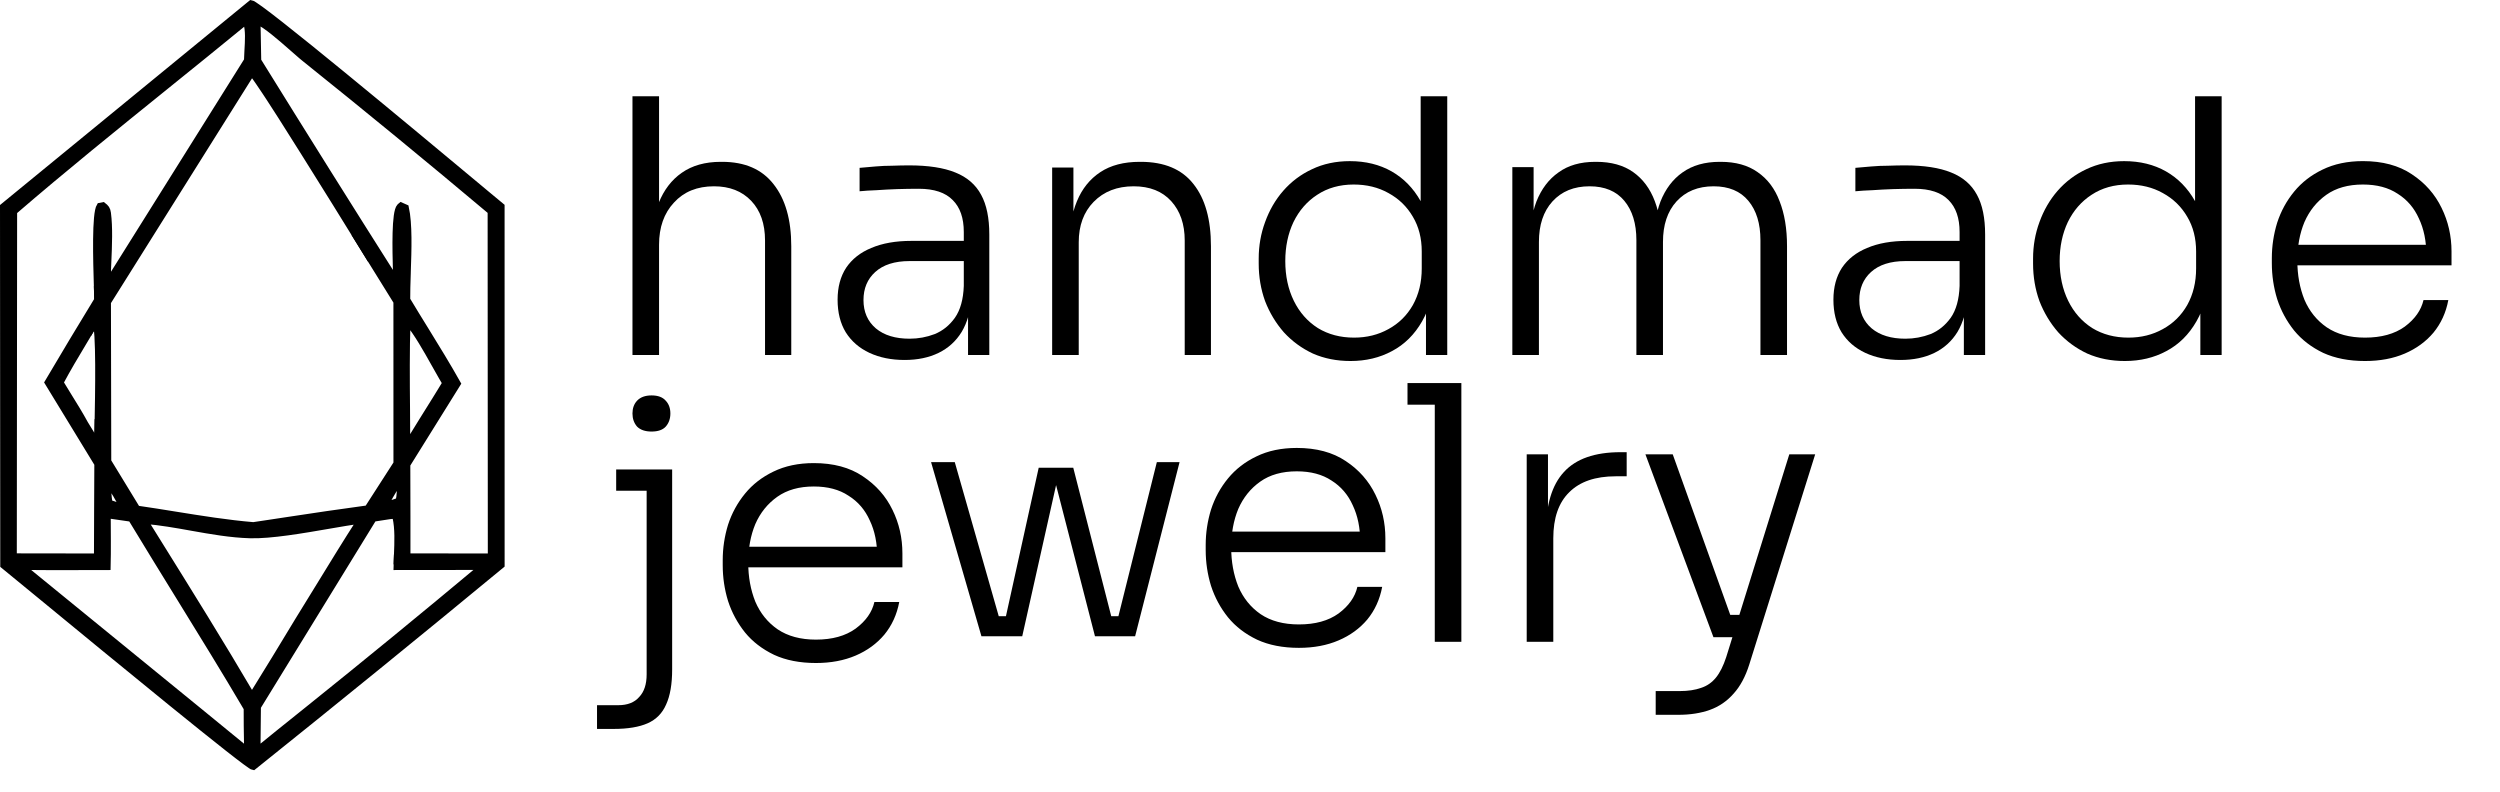
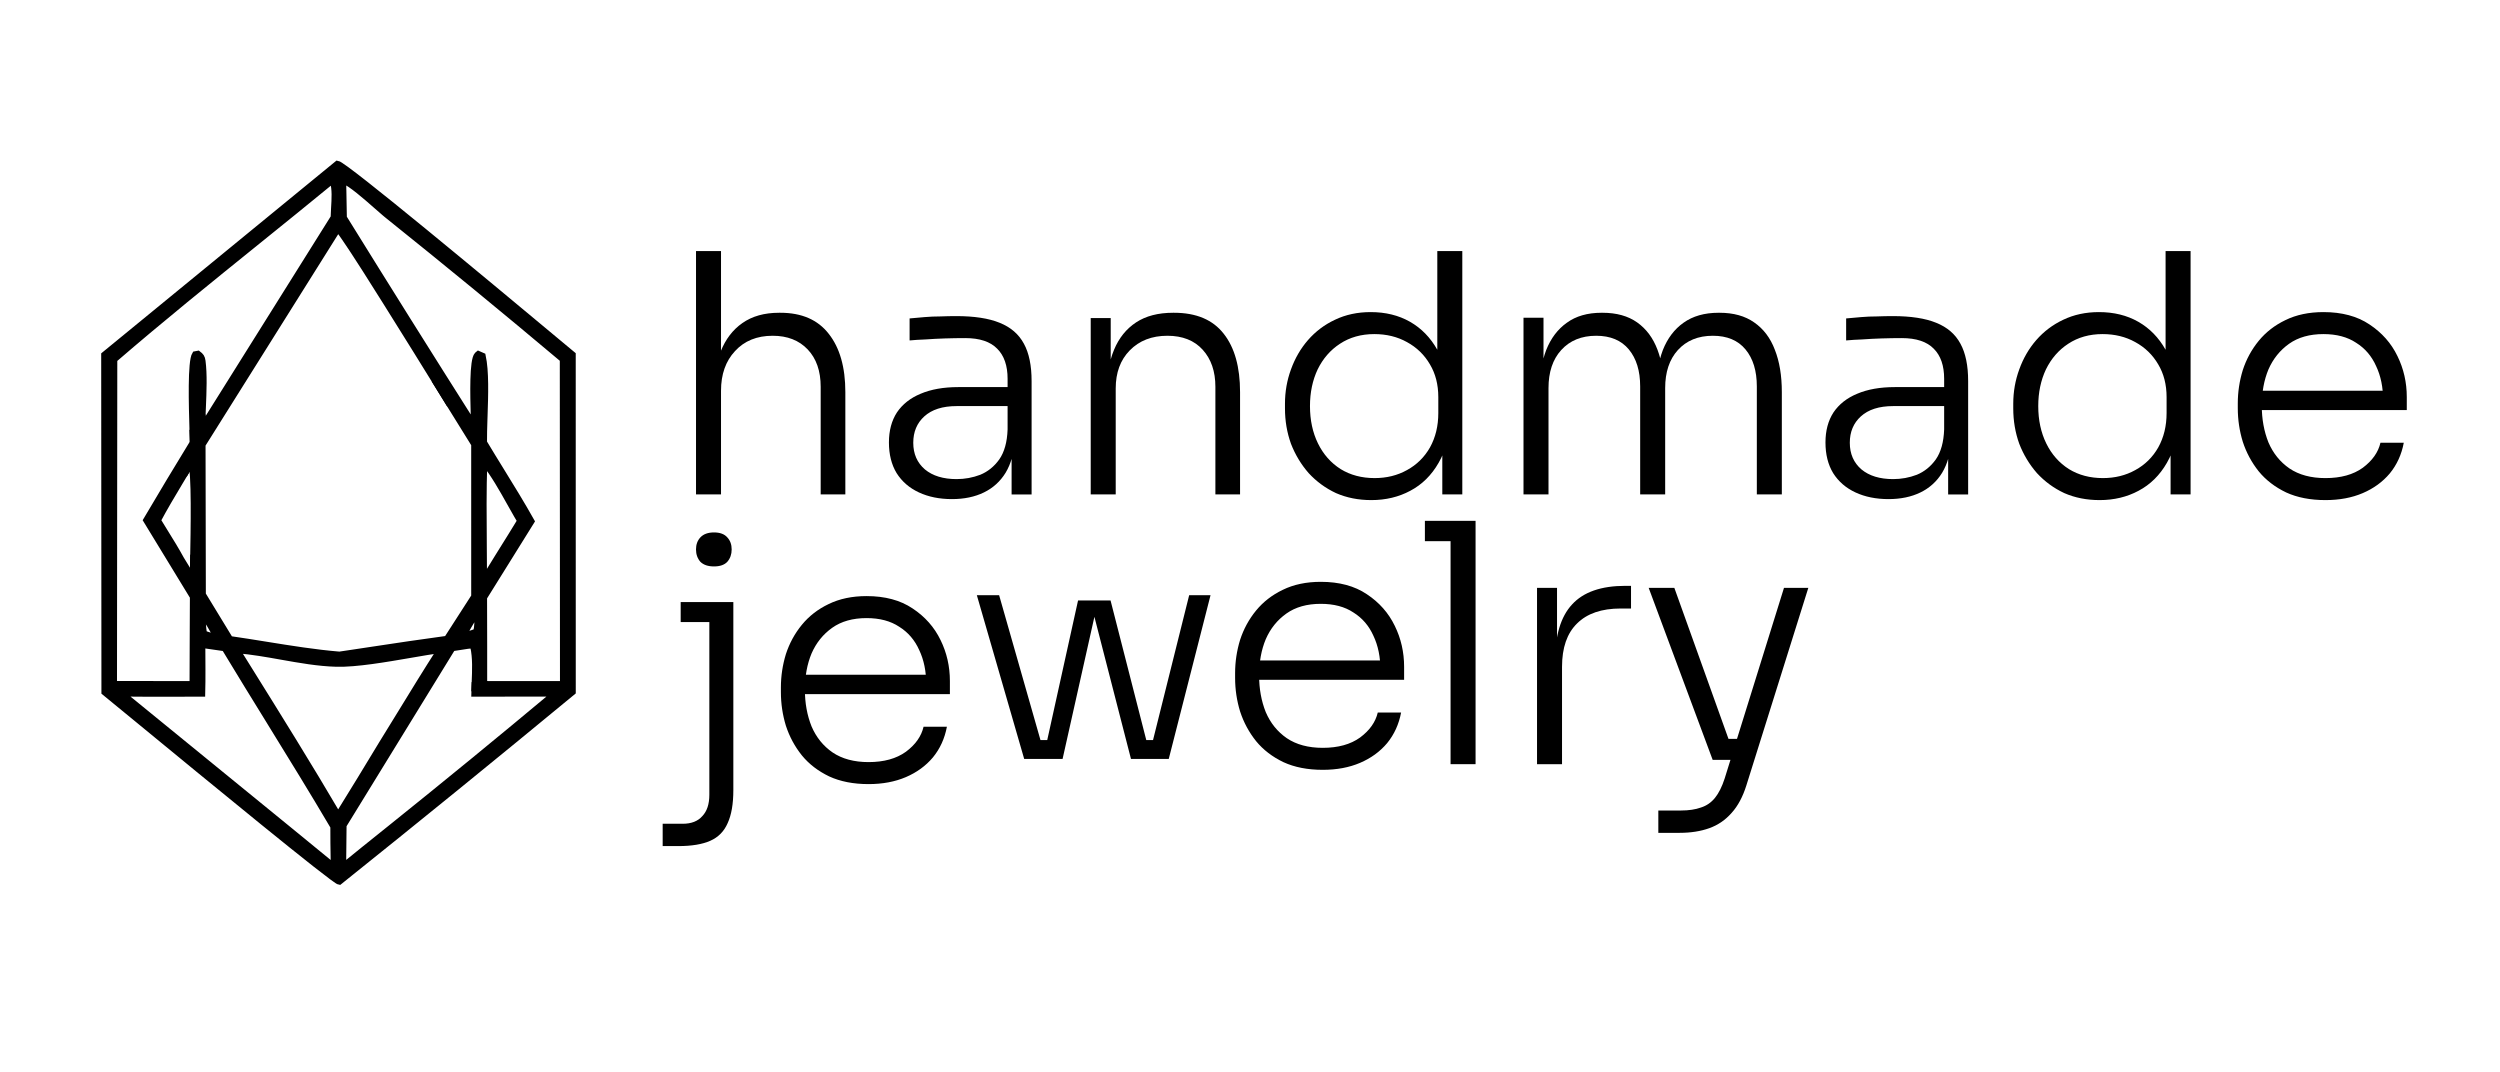
- <svg xmlns="http://www.w3.org/2000/svg" width="79" height="25" viewBox="0 0 79 25" fill="none">
-   <path fill-rule="evenodd" clip-rule="evenodd" d="M15.096 5.896L15.109 5.907L15.247 6.022L15.357 6.114L15.845 6.519L15.846 17.857C13.247 20.003 10.632 22.129 8.002 24.235C7.835 24.218 3.502 20.655 1.301 18.844L1.24 18.794C0.676 18.33 0.261 17.989 0.108 17.865L0.1 6.526L7.936 0.105C8.191 0.141 13.083 4.218 15.096 5.896ZM11.712 8.212L11.703 8.198L11.702 8.196L11.69 8.176C10.402 6.092 8.146 2.442 7.953 2.304L3.406 9.549L3.416 14.578L4.331 16.078C4.731 16.135 5.135 16.2 5.54 16.266C6.362 16.398 7.189 16.532 8.005 16.6L8.498 16.526L9.093 16.436C9.933 16.309 10.774 16.182 11.616 16.07L12.533 14.645L12.532 9.534C12.423 9.363 12.117 8.868 11.712 8.212ZM12.872 10.143C13.192 10.543 13.467 11.033 13.733 11.508C13.81 11.645 13.886 11.781 13.962 11.912C14 11.978 14.038 12.043 14.076 12.106L13.924 12.355L13.765 12.613C13.627 12.837 13.488 13.06 13.347 13.283L12.863 14.068C12.863 13.69 12.86 13.312 12.857 12.934C12.849 12.003 12.841 11.07 12.872 10.143ZM9.244 1.521C8.868 1.191 8.407 0.786 8.13 0.668L8.139 1.04C8.145 1.332 8.152 1.625 8.155 1.917C9.599 4.248 11.055 6.571 12.524 8.887C12.523 8.816 12.52 8.704 12.516 8.568V8.561V8.554V8.55V8.545C12.499 7.893 12.467 6.706 12.634 6.531C12.638 6.526 12.643 6.522 12.648 6.518L12.66 6.508L12.673 6.497L12.82 6.562C12.933 7.077 12.906 7.882 12.881 8.598L12.881 8.609L12.88 8.652C12.87 8.951 12.861 9.233 12.863 9.469C13.056 9.792 13.254 10.113 13.453 10.434C13.797 10.992 14.141 11.551 14.461 12.121L12.866 14.682L12.87 16.324V17.588L15.515 17.589L15.509 6.68C13.57 5.049 11.612 3.441 9.635 1.857L9.574 1.807L9.518 1.76C9.436 1.69 9.343 1.608 9.244 1.521ZM7.749 0.689L7.787 0.721C7.864 0.948 7.842 1.298 7.824 1.602C7.817 1.713 7.811 1.818 7.81 1.908L3.397 8.951C3.398 8.842 3.401 8.727 3.405 8.608L3.409 8.499L3.418 8.286C3.441 7.753 3.465 7.182 3.406 6.734C3.389 6.609 3.352 6.564 3.255 6.49L3.152 6.51C2.998 6.75 3.042 8.235 3.066 9.044L3.074 9.294C3.076 9.367 3.077 9.428 3.077 9.474C2.548 10.34 2.025 11.21 1.51 12.084L3.081 14.659L3.074 16.132L3.069 17.59L0.431 17.586L0.441 6.686C2.013 5.331 3.633 4.023 5.252 2.716C6.087 2.042 6.922 1.368 7.749 0.689ZM6.056 16.672C5.56 16.583 5.064 16.495 4.571 16.455L4.952 17.067C5.969 18.7 6.989 20.336 7.961 21.993C8.454 21.198 8.943 20.399 9.425 19.598C9.644 19.246 9.86 18.893 10.077 18.539C10.506 17.839 10.935 17.138 11.379 16.448C11.102 16.487 10.774 16.544 10.424 16.604C9.556 16.754 8.557 16.927 7.905 16.909C7.292 16.892 6.674 16.782 6.056 16.672ZM3.399 16.278L4.146 16.386C4.647 17.216 5.157 18.042 5.666 18.868L5.668 18.871L5.682 18.894C6.396 20.051 7.11 21.209 7.8 22.381C7.8 22.564 7.8 22.746 7.802 22.929C7.804 23.191 7.808 23.453 7.814 23.714L6.324 22.495L0.703 17.91C1.334 17.919 1.965 17.917 2.596 17.915C2.863 17.914 3.129 17.913 3.396 17.913C3.41 17.369 3.4 16.823 3.399 16.278ZM12.347 16.303L12.319 16.305L11.802 16.385L8.145 22.337L8.131 23.71C8.366 23.518 8.602 23.326 8.839 23.135C9.135 22.896 9.432 22.658 9.729 22.421C11.58 20.936 13.415 19.432 15.236 17.91L12.536 17.913C12.538 17.793 12.543 17.667 12.548 17.539L12.549 17.528C12.565 17.13 12.583 16.708 12.503 16.346C12.432 16.292 12.423 16.293 12.368 16.3L12.347 16.303ZM3.08 13.905L3.079 14.027L2.688 13.389C2.522 13.084 2.336 12.785 2.151 12.487C2.069 12.354 1.987 12.221 1.907 12.088C2.135 11.66 2.385 11.241 2.636 10.823L2.827 10.503C2.89 10.397 2.953 10.29 3.015 10.184C3.146 10.383 3.107 12.438 3.087 13.489C3.084 13.658 3.081 13.8 3.08 13.905ZM12.178 15.942L12.245 15.82C12.365 15.607 12.485 15.392 12.639 15.201C12.653 15.398 12.639 15.666 12.603 15.827C12.409 15.898 12.331 15.923 12.178 15.942ZM3.419 15.269C3.603 15.495 3.737 15.756 3.88 16.009C3.828 16.003 3.804 16.001 3.78 15.996C3.735 15.987 3.692 15.969 3.455 15.894C3.419 15.666 3.405 15.465 3.419 15.269Z" fill="black" />
-   <path d="M7.953 2.304C8.098 2.408 9.411 4.5 10.601 6.417C10.998 7.057 11.382 7.678 11.703 8.198L11.712 8.212C12.117 8.868 12.423 9.363 12.532 9.534L12.533 14.645L11.616 16.07C10.774 16.182 9.933 16.309 9.093 16.436L8.498 16.526L8.005 16.6C7.189 16.532 6.362 16.398 5.54 16.266C5.135 16.2 4.731 16.135 4.331 16.078L3.416 14.578L3.406 9.549L7.953 2.304C8.146 2.442 10.402 6.092 11.69 8.176L11.702 8.196L11.703 8.198M12.516 8.568C12.52 8.702 12.524 8.812 12.524 8.884C12.524 8.885 12.524 8.886 12.524 8.887C11.055 6.571 9.599 4.248 8.155 1.917C8.152 1.625 8.145 1.332 8.139 1.04L8.13 0.668C8.407 0.786 8.868 1.191 9.244 1.521C9.343 1.608 9.436 1.69 9.518 1.76L9.574 1.807L9.635 1.857C11.612 3.441 13.57 5.049 15.509 6.68L15.515 17.589L12.87 17.588V16.324L12.866 14.682L14.461 12.121C14.141 11.551 13.797 10.992 13.453 10.434C13.254 10.113 13.056 9.792 12.863 9.469C12.861 9.255 12.868 9.005 12.877 8.738C12.878 8.692 12.88 8.645 12.881 8.598C12.906 7.882 12.933 7.077 12.82 6.562L12.673 6.497L12.66 6.508L12.648 6.518C12.643 6.522 12.638 6.526 12.634 6.531C12.467 6.706 12.499 7.893 12.516 8.545V8.55V8.554V8.561V8.568C12.52 8.704 12.523 8.816 12.524 8.887M12.881 8.598L12.881 8.609L12.88 8.652C12.87 8.951 12.861 9.233 12.863 9.469M3.455 15.894C3.458 15.895 3.46 15.896 3.463 15.897C3.694 15.97 3.736 15.988 3.78 15.996C3.804 16.001 3.828 16.003 3.88 16.009C3.737 15.756 3.603 15.495 3.419 15.269C3.405 15.465 3.419 15.666 3.455 15.894ZM3.78 15.996C3.735 15.987 3.692 15.969 3.455 15.894M15.096 5.896L15.109 5.907L15.247 6.022L15.357 6.114L15.845 6.519L15.846 17.857C13.247 20.003 10.632 22.129 8.002 24.235C7.835 24.218 3.502 20.655 1.301 18.844L1.24 18.794C0.676 18.33 0.261 17.989 0.108 17.865L0.1 6.526L7.936 0.105C8.191 0.141 13.083 4.218 15.096 5.896ZM12.872 10.143C13.192 10.543 13.467 11.033 13.733 11.508C13.81 11.645 13.886 11.781 13.962 11.912C14 11.978 14.038 12.043 14.076 12.106L13.924 12.355L13.765 12.613C13.627 12.837 13.488 13.06 13.347 13.283L12.863 14.068C12.863 13.69 12.86 13.312 12.857 12.934C12.849 12.003 12.841 11.07 12.872 10.143ZM7.749 0.689L7.787 0.721C7.864 0.948 7.842 1.298 7.824 1.602C7.817 1.713 7.811 1.818 7.81 1.908L3.397 8.951C3.398 8.842 3.401 8.727 3.405 8.608L3.409 8.499L3.418 8.286C3.441 7.753 3.465 7.182 3.406 6.734C3.389 6.609 3.352 6.564 3.255 6.49L3.152 6.51C2.998 6.75 3.042 8.235 3.066 9.044L3.074 9.294C3.076 9.367 3.077 9.428 3.077 9.474C2.548 10.34 2.025 11.21 1.51 12.084L3.081 14.659L3.074 16.132L3.069 17.59L0.431 17.586L0.441 6.686C2.013 5.331 3.633 4.023 5.252 2.716C6.087 2.042 6.922 1.368 7.749 0.689ZM6.056 16.672C5.56 16.583 5.064 16.495 4.571 16.455L4.952 17.067C5.969 18.7 6.989 20.336 7.961 21.993C8.454 21.198 8.943 20.399 9.425 19.598C9.644 19.246 9.86 18.893 10.077 18.539C10.506 17.839 10.935 17.138 11.379 16.448C11.102 16.487 10.774 16.544 10.424 16.604C9.556 16.754 8.557 16.927 7.905 16.909C7.292 16.892 6.674 16.782 6.056 16.672ZM3.399 16.278L4.146 16.386C4.647 17.216 5.157 18.042 5.666 18.868L5.668 18.871L5.682 18.894C6.396 20.051 7.11 21.209 7.8 22.381C7.8 22.564 7.8 22.746 7.802 22.929C7.804 23.191 7.808 23.453 7.814 23.714L6.324 22.495L0.703 17.91C1.334 17.919 1.965 17.917 2.596 17.915C2.863 17.914 3.129 17.913 3.396 17.913C3.41 17.369 3.4 16.823 3.399 16.278ZM12.347 16.303L12.319 16.305L11.802 16.385L8.145 22.337L8.131 23.71C8.366 23.518 8.602 23.326 8.839 23.135C9.135 22.896 9.432 22.658 9.729 22.421C11.58 20.936 13.415 19.432 15.236 17.91L12.536 17.913C12.538 17.793 12.543 17.667 12.548 17.539L12.549 17.528C12.565 17.13 12.583 16.708 12.503 16.346C12.432 16.292 12.423 16.293 12.368 16.3L12.347 16.303ZM3.08 13.905L3.079 14.027L2.688 13.389C2.522 13.084 2.336 12.785 2.151 12.487C2.069 12.354 1.987 12.221 1.907 12.088C2.135 11.66 2.385 11.241 2.636 10.823L2.827 10.503C2.89 10.397 2.953 10.29 3.015 10.184C3.146 10.383 3.107 12.438 3.087 13.489C3.084 13.658 3.081 13.8 3.08 13.905ZM12.178 15.942L12.245 15.82C12.365 15.607 12.485 15.392 12.639 15.201C12.653 15.398 12.639 15.666 12.603 15.827C12.409 15.898 12.331 15.923 12.178 15.942Z" stroke="black" stroke-width="0.2" />
-   <path fill-rule="evenodd" clip-rule="evenodd" d="M11.712 8.212C11.552 7.953 11.376 7.668 11.19 7.368C11.372 7.662 11.545 7.942 11.703 8.198L11.712 8.212Z" fill="black" stroke="black" stroke-width="0.2" />
-   <path fill-rule="evenodd" clip-rule="evenodd" d="M12.523 8.887C12.523 8.813 12.52 8.697 12.516 8.553V8.561C12.52 8.701 12.523 8.815 12.523 8.887Z" fill="black" />
-   <path d="M12.516 8.561V8.553C12.52 8.697 12.523 8.813 12.523 8.887C12.523 8.815 12.52 8.701 12.516 8.561ZM12.516 8.561V8.568C12.52 8.702 12.523 8.812 12.523 8.884" stroke="black" stroke-width="0.2" />
-   <path fill-rule="evenodd" clip-rule="evenodd" d="M3.408 8.53C3.403 8.677 3.398 8.818 3.397 8.951C3.398 8.842 3.401 8.727 3.405 8.608C3.406 8.582 3.407 8.556 3.408 8.53ZM3.077 9.474C3.077 9.383 3.072 9.232 3.066 9.044L3.073 9.294C3.075 9.367 3.077 9.428 3.077 9.474Z" fill="black" stroke="black" stroke-width="0.2" />
-   <path fill-rule="evenodd" clip-rule="evenodd" d="M12.538 17.836C12.54 17.736 12.544 17.633 12.549 17.528L12.548 17.539C12.544 17.64 12.54 17.739 12.538 17.836Z" fill="black" />
-   <path d="M12.548 17.539L12.549 17.528C12.544 17.633 12.54 17.736 12.538 17.836C12.54 17.739 12.544 17.64 12.548 17.539ZM12.548 17.539C12.545 17.604 12.543 17.669 12.54 17.732C12.539 17.765 12.539 17.797 12.538 17.829" stroke="black" stroke-width="0.2" />
-   <path fill-rule="evenodd" clip-rule="evenodd" d="M3.015 10.184C2.94 10.312 2.865 10.44 2.788 10.568L2.827 10.503C2.89 10.397 2.953 10.29 3.015 10.184ZM3.078 14.027C3.078 13.899 3.085 13.61 3.091 13.245C3.09 13.331 3.088 13.412 3.087 13.489C3.082 13.737 3.078 13.929 3.078 14.027Z" fill="black" stroke="black" stroke-width="0.2" />
-   <path d="M52.32 22.588V21.838H53.081C53.343 21.838 53.567 21.804 53.754 21.737C53.94 21.677 54.097 21.569 54.224 21.412C54.351 21.256 54.459 21.039 54.549 20.763L56.542 14.356H57.36L55.277 20.998C55.157 21.379 54.993 21.685 54.784 21.916C54.575 22.155 54.325 22.327 54.033 22.432C53.742 22.536 53.41 22.588 53.037 22.588H52.32ZM54.246 20.136V19.43H55.31V20.136H54.246ZM54.145 20.136L51.995 14.356H52.858L54.929 20.136H54.145Z" fill="black" />
-   <path d="M48.244 20.281V14.356H48.916V16.832H48.849C48.849 15.966 49.039 15.327 49.42 14.916C49.801 14.498 50.398 14.289 51.212 14.289H51.403V15.051H51.055C50.413 15.051 49.924 15.219 49.588 15.555C49.252 15.883 49.084 16.369 49.084 17.011V20.281H48.244Z" fill="black" />
-   <path d="M45.339 20.281V12.105H46.179V20.281H45.339ZM44.477 12.788V12.105H46.179V12.788H44.477Z" fill="black" />
-   <path d="M41.045 20.472C40.538 20.472 40.097 20.386 39.724 20.214C39.35 20.035 39.044 19.8 38.805 19.508C38.566 19.21 38.387 18.878 38.268 18.512C38.156 18.146 38.1 17.769 38.1 17.38V17.224C38.1 16.843 38.156 16.47 38.268 16.104C38.387 15.738 38.566 15.409 38.805 15.118C39.044 14.827 39.343 14.595 39.701 14.424C40.067 14.244 40.493 14.155 40.978 14.155C41.598 14.155 42.113 14.293 42.524 14.569C42.942 14.845 43.255 15.2 43.464 15.633C43.673 16.059 43.778 16.518 43.778 17.011V17.448H38.48V16.798H43.196L42.983 17.123C42.983 16.682 42.904 16.298 42.748 15.969C42.598 15.633 42.374 15.372 42.076 15.185C41.784 14.991 41.419 14.894 40.978 14.894C40.515 14.894 40.13 15.002 39.824 15.219C39.518 15.435 39.287 15.723 39.13 16.081C38.981 16.44 38.906 16.846 38.906 17.302C38.906 17.75 38.981 18.161 39.13 18.534C39.287 18.9 39.522 19.191 39.836 19.408C40.157 19.624 40.56 19.732 41.045 19.732C41.56 19.732 41.978 19.617 42.3 19.385C42.621 19.146 42.819 18.866 42.893 18.545H43.677C43.602 18.941 43.446 19.284 43.207 19.576C42.968 19.859 42.666 20.08 42.3 20.236C41.934 20.393 41.516 20.472 41.045 20.472Z" fill="black" />
-   <path d="M25.784 20.951C25.276 20.951 24.835 20.865 24.462 20.693C24.089 20.514 23.782 20.279 23.544 19.988C23.305 19.689 23.125 19.357 23.006 18.991C22.894 18.625 22.838 18.248 22.838 17.86V17.703C22.838 17.322 22.894 16.949 23.006 16.583C23.125 16.217 23.305 15.889 23.544 15.597C23.782 15.306 24.081 15.075 24.439 14.903C24.805 14.724 25.231 14.634 25.716 14.634C26.336 14.634 26.851 14.772 27.262 15.049C27.68 15.325 27.994 15.679 28.203 16.113C28.412 16.538 28.516 16.997 28.516 17.49V17.927H23.219V17.277H27.934L27.721 17.602C27.721 17.162 27.643 16.777 27.486 16.448C27.337 16.113 27.113 15.851 26.814 15.665C26.523 15.47 26.157 15.373 25.716 15.373C25.253 15.373 24.869 15.482 24.563 15.698C24.257 15.915 24.025 16.202 23.868 16.561C23.719 16.919 23.644 17.326 23.644 17.781C23.644 18.229 23.719 18.64 23.868 19.013C24.025 19.379 24.26 19.67 24.574 19.887C24.895 20.103 25.298 20.212 25.784 20.212C26.299 20.212 26.717 20.096 27.038 19.864C27.359 19.626 27.557 19.346 27.631 19.024H28.416C28.341 19.42 28.184 19.764 27.945 20.055C27.706 20.339 27.404 20.559 27.038 20.716C26.672 20.872 26.254 20.951 25.784 20.951Z" fill="black" />
-   <path d="M18.866 23.034V22.284H19.538C19.829 22.284 20.049 22.198 20.198 22.026C20.355 21.862 20.434 21.623 20.434 21.309V14.836H21.24V21.152C21.24 21.615 21.177 21.985 21.05 22.261C20.93 22.538 20.736 22.735 20.467 22.855C20.198 22.974 19.84 23.034 19.392 23.034H18.866ZM19.471 15.508V14.836H21.24V15.508H19.471ZM20.59 13.637C20.389 13.637 20.236 13.585 20.131 13.48C20.034 13.368 19.986 13.23 19.986 13.066C19.986 12.902 20.034 12.767 20.131 12.663C20.236 12.551 20.389 12.495 20.59 12.495C20.792 12.495 20.942 12.551 21.038 12.663C21.136 12.767 21.184 12.902 21.184 13.066C21.184 13.23 21.136 13.368 21.038 13.48C20.942 13.585 20.792 13.637 20.59 13.637Z" fill="black" />
-   <path d="M74.735 11.408C74.227 11.408 73.787 11.322 73.413 11.151C73.04 10.972 72.734 10.736 72.495 10.445C72.256 10.146 72.077 9.814 71.958 9.448C71.846 9.082 71.79 8.705 71.79 8.317V8.16C71.79 7.779 71.846 7.406 71.958 7.04C72.077 6.674 72.256 6.346 72.495 6.055C72.734 5.763 73.033 5.532 73.391 5.36C73.757 5.181 74.183 5.091 74.668 5.091C75.288 5.091 75.803 5.23 76.213 5.506C76.632 5.782 76.945 6.137 77.154 6.57C77.363 6.995 77.468 7.455 77.468 7.947V8.384H72.17V7.735H76.885L76.673 8.059C76.673 7.619 76.594 7.234 76.438 6.906C76.288 6.57 76.064 6.309 75.766 6.122C75.474 5.928 75.109 5.831 74.668 5.831C74.205 5.831 73.82 5.939 73.514 6.155C73.208 6.372 72.977 6.659 72.82 7.018C72.671 7.376 72.596 7.783 72.596 8.239C72.596 8.687 72.671 9.097 72.82 9.471C72.977 9.837 73.212 10.128 73.526 10.344C73.847 10.561 74.25 10.669 74.735 10.669C75.25 10.669 75.668 10.553 75.99 10.322C76.311 10.083 76.508 9.803 76.583 9.482H77.367C77.293 9.878 77.136 10.221 76.897 10.512C76.658 10.796 76.355 11.016 75.99 11.173C75.624 11.33 75.206 11.408 74.735 11.408Z" fill="black" />
-   <path d="M67.146 11.408C66.713 11.408 66.317 11.33 65.959 11.173C65.608 11.009 65.302 10.785 65.04 10.501C64.786 10.21 64.589 9.881 64.447 9.516C64.312 9.142 64.245 8.746 64.245 8.328V8.172C64.245 7.768 64.312 7.384 64.447 7.018C64.581 6.645 64.772 6.316 65.018 6.032C65.272 5.741 65.574 5.513 65.925 5.349C66.284 5.177 66.683 5.092 67.124 5.092C67.624 5.092 68.064 5.2 68.445 5.416C68.826 5.633 69.132 5.946 69.364 6.357C69.595 6.76 69.718 7.257 69.733 7.847L69.364 7.152V3.042H70.204V11.218H69.531V8.586H69.8C69.785 9.206 69.655 9.728 69.408 10.154C69.169 10.572 68.852 10.886 68.456 11.095C68.068 11.304 67.631 11.408 67.146 11.408ZM67.258 10.669C67.661 10.669 68.023 10.579 68.344 10.4C68.673 10.221 68.93 9.967 69.117 9.639C69.304 9.303 69.397 8.918 69.397 8.485V7.948C69.397 7.529 69.304 7.164 69.117 6.85C68.93 6.529 68.673 6.279 68.344 6.1C68.023 5.92 67.657 5.831 67.247 5.831C66.806 5.831 66.422 5.939 66.093 6.156C65.772 6.365 65.522 6.652 65.343 7.018C65.171 7.384 65.085 7.794 65.085 8.25C65.085 8.72 65.175 9.138 65.354 9.504C65.533 9.87 65.787 10.158 66.115 10.367C66.444 10.568 66.825 10.669 67.258 10.669Z" fill="black" />
-   <path d="M62.058 11.218V9.437H61.923V7.332C61.923 6.891 61.807 6.555 61.576 6.324C61.345 6.085 60.986 5.965 60.501 5.965C60.277 5.965 60.049 5.969 59.818 5.976C59.594 5.984 59.377 5.995 59.168 6.01C58.966 6.017 58.787 6.029 58.63 6.044V5.304C58.795 5.289 58.963 5.274 59.134 5.26C59.306 5.245 59.482 5.237 59.661 5.237C59.847 5.23 60.027 5.226 60.198 5.226C60.803 5.226 61.289 5.301 61.654 5.45C62.028 5.599 62.3 5.834 62.472 6.156C62.644 6.469 62.73 6.887 62.73 7.41V11.218H62.058ZM60.053 11.375C59.635 11.375 59.265 11.3 58.944 11.151C58.623 11.001 58.373 10.785 58.194 10.501C58.022 10.217 57.936 9.874 57.936 9.471C57.936 9.075 58.026 8.739 58.205 8.463C58.392 8.186 58.657 7.977 59 7.836C59.351 7.686 59.773 7.612 60.266 7.612H62.002V8.25H60.21C59.739 8.25 59.377 8.366 59.123 8.597C58.877 8.821 58.754 9.116 58.754 9.482C58.754 9.855 58.884 10.154 59.146 10.378C59.407 10.595 59.762 10.703 60.21 10.703C60.486 10.703 60.751 10.654 61.005 10.557C61.259 10.453 61.471 10.281 61.643 10.042C61.815 9.796 61.908 9.46 61.923 9.034L62.17 9.381C62.14 9.822 62.035 10.191 61.856 10.49C61.677 10.781 61.434 11.001 61.128 11.151C60.822 11.3 60.464 11.375 60.053 11.375Z" fill="black" />
-   <path d="M47.79 11.218V5.282H48.462V7.78H48.327C48.327 7.234 48.402 6.764 48.551 6.368C48.708 5.973 48.939 5.666 49.246 5.45C49.552 5.226 49.94 5.114 50.41 5.114H50.444C50.914 5.114 51.303 5.222 51.609 5.439C51.915 5.655 52.143 5.961 52.292 6.357C52.441 6.753 52.516 7.227 52.516 7.78H52.247C52.247 7.234 52.322 6.764 52.471 6.368C52.628 5.973 52.859 5.666 53.166 5.45C53.479 5.226 53.871 5.114 54.342 5.114H54.375C54.846 5.114 55.234 5.222 55.54 5.439C55.854 5.655 56.085 5.961 56.234 6.357C56.391 6.753 56.47 7.227 56.47 7.78V11.218H55.63V7.589C55.63 7.066 55.503 6.652 55.249 6.346C54.995 6.04 54.629 5.887 54.151 5.887C53.658 5.887 53.266 6.047 52.975 6.368C52.691 6.682 52.55 7.108 52.55 7.645V11.218H51.71V7.589C51.71 7.066 51.583 6.652 51.329 6.346C51.075 6.04 50.709 5.887 50.231 5.887C49.738 5.887 49.346 6.047 49.055 6.368C48.771 6.682 48.63 7.108 48.63 7.645V11.218H47.79Z" fill="black" />
-   <path d="M42.676 11.408C42.243 11.408 41.847 11.33 41.489 11.173C41.138 11.009 40.831 10.785 40.57 10.501C40.316 10.21 40.118 9.881 39.977 9.516C39.842 9.142 39.775 8.746 39.775 8.328V8.172C39.775 7.768 39.842 7.384 39.977 7.018C40.111 6.645 40.301 6.316 40.548 6.032C40.802 5.741 41.104 5.513 41.455 5.349C41.813 5.177 42.213 5.092 42.653 5.092C43.154 5.092 43.594 5.2 43.975 5.416C44.356 5.633 44.662 5.946 44.893 6.357C45.125 6.76 45.248 7.257 45.263 7.847L44.893 7.152V3.042H45.733V11.218H45.061V8.586H45.33C45.315 9.206 45.184 9.728 44.938 10.154C44.699 10.572 44.382 10.886 43.986 11.095C43.598 11.304 43.161 11.408 42.676 11.408ZM42.788 10.669C43.191 10.669 43.553 10.579 43.874 10.4C44.203 10.221 44.46 9.967 44.647 9.639C44.834 9.303 44.927 8.918 44.927 8.485V7.948C44.927 7.529 44.834 7.164 44.647 6.85C44.46 6.529 44.203 6.279 43.874 6.1C43.553 5.92 43.187 5.831 42.776 5.831C42.336 5.831 41.951 5.939 41.623 6.156C41.302 6.365 41.052 6.652 40.873 7.018C40.701 7.384 40.615 7.794 40.615 8.25C40.615 8.72 40.705 9.138 40.884 9.504C41.063 9.87 41.317 10.158 41.645 10.367C41.974 10.568 42.355 10.669 42.788 10.669Z" fill="black" />
-   <path d="M33.248 11.218V5.293H33.92V7.78H33.786C33.786 7.227 33.868 6.753 34.032 6.357C34.196 5.961 34.443 5.655 34.771 5.439C35.1 5.222 35.514 5.114 36.014 5.114H36.048C36.795 5.114 37.351 5.349 37.717 5.82C38.083 6.282 38.266 6.936 38.266 7.78V11.218H37.437V7.6C37.437 7.085 37.295 6.671 37.011 6.357C36.727 6.044 36.332 5.887 35.824 5.887C35.301 5.887 34.88 6.051 34.558 6.38C34.245 6.701 34.088 7.126 34.088 7.656V11.218H33.248Z" fill="black" />
-   <path d="M30.59 11.218V9.437H30.456V7.332C30.456 6.891 30.34 6.555 30.108 6.324C29.877 6.085 29.518 5.965 29.033 5.965C28.809 5.965 28.581 5.969 28.35 5.976C28.126 5.984 27.909 5.995 27.7 6.01C27.499 6.017 27.32 6.029 27.163 6.044V5.304C27.327 5.289 27.495 5.274 27.667 5.26C27.838 5.245 28.014 5.237 28.193 5.237C28.38 5.23 28.559 5.226 28.731 5.226C29.335 5.226 29.821 5.301 30.187 5.45C30.56 5.599 30.832 5.834 31.004 6.156C31.176 6.469 31.262 6.887 31.262 7.41V11.218H30.59ZM28.585 11.375C28.167 11.375 27.797 11.3 27.476 11.151C27.155 11.001 26.905 10.785 26.726 10.501C26.554 10.217 26.468 9.874 26.468 9.471C26.468 9.075 26.558 8.739 26.737 8.463C26.924 8.186 27.189 7.977 27.532 7.836C27.883 7.686 28.305 7.612 28.798 7.612H30.534V8.25H28.742C28.271 8.25 27.909 8.366 27.655 8.597C27.409 8.821 27.286 9.116 27.286 9.482C27.286 9.855 27.416 10.154 27.678 10.378C27.939 10.595 28.294 10.703 28.742 10.703C29.018 10.703 29.283 10.654 29.537 10.557C29.791 10.453 30.004 10.281 30.175 10.042C30.347 9.796 30.441 9.46 30.456 9.034L30.702 9.381C30.672 9.822 30.567 10.191 30.388 10.49C30.209 10.781 29.966 11.001 29.66 11.151C29.354 11.3 28.996 11.375 28.585 11.375Z" fill="black" />
-   <path d="M19.986 11.218V3.042H20.826V7.668L20.58 7.858C20.58 7.305 20.658 6.824 20.815 6.413C20.979 6.002 21.222 5.685 21.543 5.461C21.872 5.23 22.282 5.114 22.775 5.114H22.82C23.537 5.114 24.078 5.349 24.444 5.82C24.817 6.29 25.004 6.943 25.004 7.78V11.218H24.175V7.6C24.175 7.07 24.029 6.652 23.738 6.346C23.447 6.04 23.055 5.887 22.562 5.887C22.032 5.887 21.61 6.058 21.297 6.402C20.983 6.738 20.826 7.182 20.826 7.735V11.218H19.986Z" fill="black" />
-   <path d="M31.648 20.105L32.823 14.78H33.915L35.277 20.105H34.601L33.239 14.812H33.488L32.303 20.105H31.648ZM31.2 20.105V19.471H32.147V20.105H31.2ZM31.013 20.105L29.422 14.604H30.171L31.741 20.105H31.013ZM34.778 20.105V19.471H35.703V20.105H34.778ZM35.184 20.105L36.556 14.604H37.274L35.87 20.105H35.184Z" fill="black" />
+ <svg xmlns="http://www.w3.org/2000/svg" width="217" height="93" viewBox="0 0 217 93" fill="none">
+   <path fill-rule="evenodd" clip-rule="evenodd" d="M47.781 29.168L47.816 29.197L48.17 29.492L48.455 29.73L49.715 30.778L49.718 60.067C43.005 65.61 36.25 71.102 29.454 76.543C29.023 76.5 17.83 67.294 12.145 62.618L11.986 62.487C10.529 61.289 9.458 60.408 9.062 60.088L9.042 30.794L29.285 14.208C29.944 14.302 42.581 24.834 47.781 29.168ZM39.039 35.152L39.017 35.115L39.013 35.108L38.981 35.058C35.655 29.675 29.827 20.246 29.328 19.888L17.583 38.603L17.609 51.595L19.971 55.471C21.005 55.618 22.048 55.787 23.094 55.956C25.217 56.299 27.354 56.644 29.461 56.819L30.736 56.629L32.273 56.397C34.444 56.069 36.615 55.741 38.79 55.45L41.159 51.77L41.158 38.567C40.876 38.123 40.086 36.845 39.039 35.152ZM42.036 40.138C42.862 41.171 43.573 42.438 44.261 43.666C44.459 44.02 44.655 44.37 44.852 44.71C44.95 44.88 45.048 45.047 45.146 45.21L44.752 45.854L44.343 46.52C43.985 47.098 43.626 47.674 43.264 48.25L42.014 50.278C42.012 49.303 42.004 48.326 41.996 47.348C41.976 44.943 41.957 42.534 42.036 40.138ZM32.664 17.866C31.693 17.013 30.501 15.967 29.786 15.662L29.808 16.623C29.825 17.378 29.843 18.134 29.849 18.888C33.58 24.91 37.343 30.912 41.136 36.895C41.135 36.711 41.127 36.423 41.117 36.07V36.052V36.033V36.023V36.011C41.072 34.325 40.99 31.26 41.42 30.808C41.431 30.796 41.443 30.785 41.457 30.774L41.489 30.747L41.521 30.721L41.9 30.887C42.193 32.219 42.123 34.297 42.06 36.148L42.059 36.175L42.055 36.289C42.03 37.06 42.007 37.787 42.014 38.398C42.512 39.233 43.024 40.062 43.536 40.892C44.425 42.334 45.315 43.776 46.14 45.249L42.019 51.866L42.029 56.107V59.372L48.864 59.376L48.849 31.194C43.84 26.98 38.782 22.826 33.674 18.733L33.516 18.604L33.371 18.482C33.159 18.301 32.919 18.09 32.664 17.866ZM28.802 15.715L28.9 15.799C29.098 16.385 29.043 17.291 28.995 18.074C28.977 18.362 28.961 18.633 28.958 18.866L17.558 37.06C17.561 36.779 17.569 36.482 17.58 36.174L17.591 35.892L17.614 35.341C17.672 33.966 17.734 32.489 17.581 31.333C17.538 31.009 17.441 30.892 17.191 30.703L16.927 30.753C16.529 31.373 16.643 35.209 16.705 37.299L16.723 37.946C16.728 38.135 16.732 38.293 16.733 38.411C15.365 40.647 14.015 42.894 12.684 45.152L16.741 51.806L16.724 55.611L16.711 59.377L9.897 59.367L9.923 31.209C13.982 27.707 18.168 24.329 22.35 20.953C24.508 19.212 26.665 17.471 28.802 15.715ZM24.428 57.005C23.146 56.776 21.866 56.548 20.591 56.445L21.577 58.027C24.204 62.243 26.838 66.472 29.35 70.752C30.624 68.697 31.885 66.635 33.132 64.566C33.696 63.656 34.256 62.743 34.816 61.829C35.923 60.02 37.033 58.21 38.178 56.428C37.465 56.529 36.615 56.675 35.712 56.831C33.47 57.218 30.89 57.663 29.204 57.617C27.62 57.574 26.024 57.289 24.428 57.005ZM17.564 55.988L19.494 56.267C20.788 58.412 22.104 60.545 23.42 62.678L23.425 62.687L23.46 62.745C25.305 65.735 27.149 68.726 28.933 71.754C28.932 72.226 28.933 72.698 28.938 73.169C28.943 73.846 28.953 74.522 28.968 75.198L25.121 72.049L10.599 60.203C12.229 60.226 13.86 60.221 15.49 60.216C16.179 60.214 16.867 60.212 17.555 60.212C17.593 58.806 17.567 57.395 17.564 55.988ZM40.68 56.051L40.608 56.058L39.272 56.264L29.824 71.64L29.787 75.187C30.396 74.691 31.005 74.196 31.616 73.703C32.381 73.085 33.148 72.47 33.916 71.857C38.697 68.02 43.44 64.137 48.143 60.205L41.168 60.212C41.172 59.901 41.185 59.576 41.199 59.245L41.2 59.216C41.243 58.188 41.288 57.099 41.083 56.162C40.899 56.025 40.876 56.028 40.734 56.045L40.68 56.051ZM16.739 49.858L16.736 50.174L15.726 48.525C15.297 47.736 14.818 46.963 14.341 46.194C14.128 45.85 13.916 45.508 13.709 45.165C14.298 44.059 14.945 42.977 15.592 41.896L16.087 41.069C16.25 40.794 16.412 40.52 16.572 40.244C16.91 40.758 16.809 46.069 16.758 48.783C16.749 49.218 16.742 49.587 16.739 49.858ZM40.242 55.119L40.417 54.806C40.725 54.254 41.035 53.699 41.435 53.207C41.47 53.715 41.433 54.407 41.342 54.823C40.84 55.007 40.637 55.072 40.242 55.119ZM17.615 53.38C18.09 53.965 18.437 54.639 18.807 55.292C18.671 55.276 18.609 55.271 18.548 55.26C18.432 55.237 18.321 55.191 17.707 54.996C17.615 54.407 17.578 53.889 17.615 53.38Z" fill="black" />
+   <path d="M29.328 19.888C29.703 20.157 33.095 25.561 36.169 30.514C37.195 32.167 38.186 33.77 39.017 35.115L39.039 35.152C40.086 36.845 40.876 38.123 41.158 38.567L41.159 51.77L38.79 55.45C36.615 55.741 34.444 56.069 32.273 56.397L30.736 56.629L29.461 56.819C27.354 56.644 25.217 56.299 23.094 55.956C22.048 55.787 21.005 55.618 19.971 55.471L17.609 51.595L17.583 38.603L29.328 19.888C29.827 20.246 35.655 29.675 38.981 35.058L39.013 35.108L39.017 35.115M41.117 36.07C41.127 36.417 41.136 36.702 41.136 36.886C41.136 36.889 41.136 36.892 41.136 36.895C37.343 30.912 33.58 24.91 29.849 18.888C29.843 18.134 29.825 17.378 29.808 16.623L29.786 15.662C30.501 15.967 31.693 17.013 32.664 17.866C32.919 18.09 33.159 18.301 33.371 18.482L33.516 18.604L33.674 18.733C38.782 22.826 43.84 26.98 48.849 31.194L48.864 59.376L42.029 59.372V56.107L42.019 51.866L46.14 45.249C45.315 43.776 44.425 42.334 43.536 40.892C43.024 40.062 42.512 39.233 42.014 38.398C42.007 37.846 42.026 37.198 42.048 36.509C42.052 36.391 42.056 36.269 42.06 36.148C42.123 34.297 42.193 32.219 41.9 30.887L41.521 30.721L41.489 30.747L41.457 30.774C41.443 30.785 41.431 30.796 41.42 30.808C40.99 31.26 41.072 34.325 41.117 36.011V36.023V36.033V36.052V36.07C41.127 36.423 41.135 36.711 41.136 36.895M42.06 36.148L42.059 36.175L42.055 36.289C42.03 37.06 42.007 37.787 42.014 38.398M17.707 54.996C17.715 54.999 17.723 55.001 17.73 55.004C18.326 55.193 18.433 55.237 18.548 55.26C18.609 55.271 18.671 55.276 18.807 55.292C18.437 54.639 18.09 53.965 17.615 53.38C17.578 53.889 17.615 54.407 17.707 54.996ZM18.548 55.26C18.432 55.237 18.321 55.191 17.707 54.996M47.781 29.168L47.816 29.197L48.17 29.492L48.455 29.73L49.715 30.778L49.718 60.067C43.005 65.61 36.25 71.102 29.454 76.543C29.023 76.5 17.83 67.294 12.145 62.618L11.986 62.487C10.529 61.289 9.458 60.408 9.062 60.088L9.042 30.794L29.285 14.208C29.944 14.302 42.581 24.834 47.781 29.168ZM42.036 40.138C42.862 41.171 43.573 42.438 44.261 43.666C44.459 44.02 44.655 44.37 44.852 44.71C44.95 44.88 45.048 45.047 45.146 45.21L44.752 45.854L44.343 46.52C43.985 47.098 43.626 47.674 43.264 48.25L42.014 50.278C42.012 49.303 42.004 48.326 41.996 47.348C41.976 44.943 41.957 42.534 42.036 40.138ZM28.802 15.715L28.9 15.799C29.098 16.385 29.043 17.291 28.995 18.074C28.977 18.362 28.961 18.633 28.958 18.866L17.558 37.06C17.561 36.779 17.569 36.482 17.58 36.174L17.591 35.892L17.614 35.341C17.672 33.966 17.734 32.489 17.581 31.333C17.538 31.009 17.441 30.892 17.191 30.703L16.927 30.753C16.529 31.373 16.643 35.209 16.705 37.299L16.723 37.946C16.728 38.135 16.732 38.293 16.733 38.411C15.365 40.647 14.015 42.894 12.684 45.152L16.741 51.806L16.724 55.611L16.711 59.377L9.897 59.367L9.923 31.209C13.982 27.707 18.168 24.329 22.35 20.953C24.508 19.212 26.665 17.471 28.802 15.715ZM24.428 57.005C23.146 56.776 21.866 56.548 20.591 56.445L21.577 58.027C24.204 62.243 26.838 66.472 29.35 70.752C30.624 68.697 31.885 66.635 33.132 64.566C33.696 63.656 34.256 62.743 34.816 61.829C35.923 60.02 37.033 58.21 38.178 56.428C37.465 56.529 36.615 56.675 35.712 56.831C33.47 57.218 30.89 57.663 29.204 57.617C27.62 57.574 26.024 57.289 24.428 57.005ZM17.564 55.988L19.494 56.267C20.788 58.412 22.104 60.545 23.42 62.678L23.425 62.687L23.46 62.745C25.305 65.735 27.149 68.726 28.933 71.754C28.932 72.226 28.933 72.698 28.938 73.169C28.943 73.846 28.953 74.522 28.968 75.198L25.121 72.049L10.599 60.203C12.229 60.226 13.86 60.221 15.49 60.216C16.179 60.214 16.867 60.212 17.555 60.212C17.593 58.806 17.567 57.395 17.564 55.988ZM40.68 56.051L40.608 56.058L39.272 56.264L29.824 71.64L29.787 75.187C30.396 74.691 31.005 74.196 31.616 73.703C32.381 73.085 33.148 72.47 33.916 71.857C38.697 68.02 43.44 64.137 48.143 60.205L41.168 60.212C41.172 59.901 41.185 59.576 41.199 59.245L41.2 59.216C41.243 58.188 41.288 57.099 41.083 56.162C40.899 56.025 40.876 56.028 40.734 56.045L40.68 56.051ZM16.739 49.858L16.736 50.174L15.726 48.525C15.297 47.736 14.818 46.963 14.341 46.194C14.128 45.85 13.916 45.508 13.709 45.165C14.298 44.059 14.945 42.977 15.592 41.896L16.087 41.069C16.25 40.794 16.412 40.52 16.572 40.244C16.91 40.758 16.809 46.069 16.758 48.783C16.749 49.218 16.742 49.587 16.739 49.858ZM40.242 55.119L40.417 54.806C40.725 54.254 41.035 53.699 41.435 53.207C41.47 53.715 41.433 54.407 41.342 54.823C40.84 55.007 40.637 55.072 40.242 55.119Z" stroke="black" stroke-width="0.517" />
+   <path fill-rule="evenodd" clip-rule="evenodd" d="M39.039 35.151C38.625 34.481 38.17 33.745 37.691 32.97C38.161 33.731 38.608 34.454 39.017 35.115L39.039 35.151Z" fill="black" stroke="black" stroke-width="0.517" />
+   <path fill-rule="evenodd" clip-rule="evenodd" d="M41.135 36.895C41.135 36.705 41.126 36.403 41.116 36.033V36.052C41.126 36.413 41.135 36.708 41.135 36.895Z" fill="black" />
+   <path d="M41.116 36.052V36.033C41.126 36.403 41.135 36.705 41.135 36.895C41.135 36.708 41.126 36.413 41.116 36.052ZM41.116 36.052V36.07C41.126 36.417 41.135 36.702 41.135 36.886" stroke="black" stroke-width="0.517" />
+   <path fill-rule="evenodd" clip-rule="evenodd" d="M17.587 35.972C17.573 36.351 17.561 36.717 17.558 37.06C17.561 36.779 17.569 36.482 17.58 36.174C17.582 36.108 17.585 36.039 17.587 35.972ZM16.733 38.411C16.731 38.176 16.719 37.785 16.704 37.299L16.723 37.946C16.728 38.135 16.731 38.293 16.733 38.411Z" fill="black" stroke="black" stroke-width="0.517" />
+   <path fill-rule="evenodd" clip-rule="evenodd" d="M41.172 60.014C41.178 59.754 41.19 59.487 41.201 59.216L41.199 59.245C41.188 59.507 41.178 59.763 41.172 60.014Z" fill="black" />
+   <path d="M41.199 59.245L41.201 59.216C41.19 59.487 41.178 59.754 41.172 60.014C41.178 59.763 41.188 59.507 41.199 59.245ZM41.199 59.245C41.192 59.414 41.185 59.58 41.179 59.745C41.177 59.828 41.174 59.912 41.172 59.995" stroke="black" stroke-width="0.517" />
+   <path fill-rule="evenodd" clip-rule="evenodd" d="M16.571 40.244C16.379 40.576 16.183 40.907 15.985 41.238L16.086 41.069C16.249 40.794 16.411 40.52 16.571 40.244ZM16.735 50.174C16.735 49.842 16.751 49.095 16.769 48.152C16.765 48.374 16.761 48.585 16.757 48.783C16.745 49.424 16.735 49.92 16.735 50.174Z" fill="black" stroke="black" stroke-width="0.517" />
+   <path d="M143.943 72.29V70.352H145.911C146.586 70.352 147.164 70.265 147.647 70.091C148.129 69.937 148.534 69.657 148.862 69.252C149.19 68.847 149.469 68.288 149.701 67.574L154.851 51.024H156.963L151.582 68.182C151.273 69.166 150.849 69.957 150.309 70.554C149.768 71.172 149.122 71.615 148.37 71.885C147.618 72.155 146.759 72.29 145.795 72.29H143.943ZM148.92 65.954V64.131H151.668V65.954H148.92ZM148.659 65.954L143.104 51.024H145.332L150.685 65.954H148.659Z" fill="black" />
+   <path d="M133.414 66.33V51.024H135.15V57.419H134.977C134.977 55.181 135.468 53.532 136.452 52.471C137.436 51.391 138.979 50.851 141.081 50.851H141.573V52.818H140.676C139.018 52.818 137.754 53.252 136.886 54.12C136.018 54.969 135.584 56.222 135.584 57.881V66.33H133.414Z" fill="black" />
+   <path d="M125.909 66.33V45.209H128.079V66.33H125.909ZM123.681 46.974V45.209H128.079V46.974H123.681Z" fill="black" />
+   <path d="M114.817 66.821C113.505 66.821 112.367 66.6 111.403 66.156C110.438 65.693 109.647 65.085 109.03 64.333C108.413 63.562 107.95 62.703 107.641 61.758C107.352 60.813 107.207 59.839 107.207 58.836V58.431C107.207 57.447 107.352 56.483 107.641 55.537C107.95 54.592 108.413 53.743 109.03 52.991C109.647 52.239 110.419 51.641 111.345 51.197C112.29 50.734 113.389 50.503 114.643 50.503C116.244 50.503 117.575 50.86 118.636 51.574C119.716 52.287 120.526 53.203 121.066 54.322C121.607 55.422 121.877 56.608 121.877 57.881V59.009H108.191V57.331H120.372L119.822 58.17C119.822 57.032 119.62 56.039 119.215 55.19C118.829 54.322 118.25 53.647 117.479 53.165C116.726 52.663 115.781 52.413 114.643 52.413C113.447 52.413 112.454 52.692 111.663 53.252C110.872 53.811 110.274 54.554 109.869 55.48C109.483 56.405 109.291 57.457 109.291 58.633C109.291 59.791 109.483 60.851 109.869 61.816C110.274 62.761 110.882 63.513 111.692 64.073C112.521 64.632 113.563 64.912 114.817 64.912C116.148 64.912 117.228 64.613 118.057 64.015C118.887 63.398 119.398 62.674 119.591 61.845H121.616C121.423 62.867 121.018 63.754 120.401 64.507C119.784 65.24 119.003 65.809 118.057 66.214C117.112 66.619 116.032 66.821 114.817 66.821Z" fill="black" />
+   <path d="M75.391 68.06C74.08 68.06 72.942 67.838 71.977 67.394C71.013 66.931 70.222 66.324 69.605 65.571C68.987 64.8 68.525 63.941 68.216 62.996C67.927 62.051 67.782 61.077 67.782 60.074V59.669C67.782 58.685 67.927 57.721 68.216 56.776C68.525 55.831 68.987 54.982 69.605 54.23C70.222 53.477 70.993 52.879 71.919 52.436C72.865 51.973 73.964 51.741 75.218 51.741C76.819 51.741 78.15 52.098 79.211 52.812C80.291 53.525 81.101 54.442 81.641 55.56C82.181 56.66 82.451 57.846 82.451 59.119V60.248H68.766V58.569H80.947L80.397 59.408C80.397 58.27 80.194 57.277 79.789 56.428C79.403 55.56 78.825 54.885 78.053 54.403C77.301 53.902 76.356 53.651 75.218 53.651C74.022 53.651 73.028 53.931 72.238 54.49C71.447 55.049 70.849 55.792 70.444 56.718C70.058 57.644 69.865 58.695 69.865 59.871C69.865 61.029 70.058 62.09 70.444 63.054C70.849 63.999 71.457 64.752 72.267 65.311C73.096 65.87 74.138 66.15 75.391 66.15C76.722 66.15 77.802 65.851 78.632 65.253C79.461 64.636 79.972 63.913 80.165 63.083H82.191C81.998 64.105 81.593 64.993 80.975 65.745C80.358 66.478 79.577 67.047 78.632 67.452C77.687 67.857 76.607 68.06 75.391 68.06Z" fill="black" />
+   <path d="M57.52 73.441V71.503H59.256C60.008 71.503 60.578 71.281 60.963 70.837C61.368 70.413 61.571 69.796 61.571 68.985V52.262H63.654V68.58C63.654 69.776 63.49 70.731 63.162 71.445C62.854 72.158 62.352 72.67 61.658 72.978C60.963 73.287 60.037 73.441 58.88 73.441H57.52ZM59.083 53.998V52.262H63.654V53.998H59.083ZM61.976 49.166C61.455 49.166 61.06 49.031 60.79 48.761C60.539 48.472 60.413 48.115 60.413 47.69C60.413 47.266 60.539 46.919 60.79 46.649C61.06 46.359 61.455 46.215 61.976 46.215C62.497 46.215 62.883 46.359 63.133 46.649C63.384 46.919 63.509 47.266 63.509 47.69C63.509 48.115 63.384 48.472 63.133 48.761C62.883 49.031 62.497 49.166 61.976 49.166Z" fill="black" />
+   <path d="M201.849 43.408C200.537 43.408 199.399 43.186 198.435 42.743C197.471 42.28 196.68 41.672 196.062 40.92C195.445 40.148 194.982 39.29 194.674 38.345C194.384 37.4 194.24 36.426 194.24 35.423V35.018C194.24 34.034 194.384 33.069 194.674 32.124C194.982 31.179 195.445 30.33 196.062 29.578C196.68 28.826 197.451 28.228 198.377 27.784C199.322 27.321 200.422 27.09 201.675 27.09C203.276 27.09 204.607 27.447 205.668 28.16C206.748 28.874 207.559 29.79 208.099 30.909C208.639 32.008 208.909 33.195 208.909 34.468V35.596H195.223V33.918H207.404L206.855 34.757C206.855 33.619 206.652 32.626 206.247 31.777C205.861 30.909 205.283 30.234 204.511 29.752C203.759 29.25 202.814 28.999 201.675 28.999C200.48 28.999 199.486 29.279 198.695 29.838C197.905 30.398 197.307 31.14 196.901 32.066C196.516 32.992 196.323 34.044 196.323 35.22C196.323 36.377 196.516 37.438 196.901 38.403C197.307 39.348 197.914 40.1 198.724 40.66C199.554 41.219 200.595 41.499 201.849 41.499C203.18 41.499 204.26 41.2 205.09 40.602C205.919 39.984 206.43 39.261 206.623 38.432H208.648C208.456 39.454 208.05 40.341 207.433 41.094C206.816 41.827 206.035 42.396 205.09 42.801C204.144 43.206 203.064 43.408 201.849 43.408Z" fill="black" />
+   <path d="M182.244 43.408C181.125 43.408 180.103 43.206 179.177 42.8C178.271 42.376 177.48 41.797 176.805 41.065C176.149 40.312 175.638 39.464 175.271 38.518C174.924 37.554 174.75 36.532 174.75 35.452V35.046C174.75 34.005 174.924 33.011 175.271 32.066C175.618 31.102 176.11 30.253 176.747 29.52C177.403 28.768 178.184 28.18 179.09 27.755C180.016 27.311 181.048 27.09 182.186 27.09C183.479 27.09 184.617 27.369 185.6 27.929C186.584 28.488 187.375 29.298 187.973 30.359C188.571 31.401 188.889 32.684 188.928 34.207L187.973 32.413V21.795H190.143V42.916H188.407V36.117H189.101C189.063 37.718 188.725 39.068 188.089 40.168C187.471 41.248 186.652 42.058 185.629 42.598C184.626 43.138 183.498 43.408 182.244 43.408ZM182.533 41.498C183.575 41.498 184.51 41.267 185.34 40.804C186.189 40.341 186.854 39.685 187.336 38.837C187.819 37.969 188.06 36.975 188.06 35.856V34.468C188.06 33.388 187.819 32.442 187.336 31.632C186.854 30.803 186.189 30.157 185.34 29.694C184.51 29.231 183.565 28.999 182.504 28.999C181.366 28.999 180.373 29.279 179.524 29.838C178.695 30.378 178.049 31.121 177.586 32.066C177.142 33.011 176.92 34.072 176.92 35.249C176.92 36.464 177.152 37.544 177.615 38.489C178.078 39.435 178.733 40.177 179.582 40.717C180.431 41.238 181.415 41.498 182.533 41.498Z" fill="black" />
+   <path d="M169.099 42.917V38.316H168.752V32.877C168.752 31.739 168.453 30.871 167.855 30.273C167.257 29.656 166.331 29.347 165.077 29.347C164.498 29.347 163.91 29.357 163.312 29.376C162.733 29.395 162.174 29.424 161.634 29.463C161.113 29.482 160.65 29.511 160.245 29.55V27.64C160.67 27.602 161.104 27.563 161.547 27.524C161.991 27.486 162.444 27.466 162.907 27.466C163.389 27.447 163.852 27.438 164.296 27.438C165.858 27.438 167.112 27.63 168.057 28.016C169.022 28.402 169.726 29.009 170.169 29.839C170.613 30.649 170.835 31.729 170.835 33.08V42.917H169.099ZM163.92 43.322C162.84 43.322 161.885 43.129 161.055 42.743C160.226 42.358 159.58 41.798 159.117 41.065C158.673 40.332 158.451 39.445 158.451 38.403C158.451 37.381 158.683 36.513 159.146 35.799C159.628 35.086 160.313 34.545 161.2 34.179C162.107 33.793 163.196 33.6 164.469 33.6H168.954V35.249H164.325C163.11 35.249 162.174 35.548 161.518 36.146C160.882 36.725 160.563 37.487 160.563 38.432C160.563 39.397 160.901 40.168 161.576 40.747C162.251 41.306 163.167 41.586 164.325 41.586C165.038 41.586 165.723 41.461 166.379 41.21C167.035 40.94 167.585 40.496 168.028 39.879C168.472 39.242 168.713 38.374 168.752 37.275L169.388 38.172C169.311 39.31 169.041 40.265 168.578 41.036C168.115 41.788 167.488 42.358 166.697 42.743C165.906 43.129 164.981 43.322 163.92 43.322Z" fill="black" />
+   <path d="M132.24 42.916V27.581H133.976V34.034H133.629C133.629 32.626 133.822 31.41 134.208 30.388C134.613 29.366 135.211 28.575 136.001 28.015C136.792 27.437 137.795 27.148 139.011 27.148H139.097C140.313 27.148 141.316 27.427 142.106 27.986C142.897 28.546 143.486 29.337 143.871 30.359C144.257 31.381 144.45 32.606 144.45 34.034H143.756C143.756 32.626 143.948 31.41 144.334 30.388C144.739 29.366 145.337 28.575 146.128 28.015C146.938 27.437 147.951 27.148 149.166 27.148H149.253C150.468 27.148 151.471 27.427 152.262 27.986C153.072 28.546 153.67 29.337 154.056 30.359C154.461 31.381 154.663 32.606 154.663 34.034V42.916H152.493V33.542C152.493 32.191 152.166 31.121 151.51 30.33C150.854 29.539 149.909 29.144 148.674 29.144C147.401 29.144 146.389 29.559 145.636 30.388C144.903 31.198 144.537 32.298 144.537 33.686V42.916H142.367V33.542C142.367 32.191 142.039 31.121 141.383 30.33C140.727 29.539 139.782 29.144 138.548 29.144C137.275 29.144 136.262 29.559 135.51 30.388C134.777 31.198 134.41 32.298 134.41 33.686V42.916H132.24Z" fill="black" />
+   <path d="M119.029 43.408C117.911 43.408 116.888 43.206 115.962 42.8C115.056 42.376 114.265 41.797 113.59 41.065C112.934 40.312 112.423 39.464 112.056 38.518C111.709 37.554 111.536 36.532 111.536 35.452V35.046C111.536 34.005 111.709 33.011 112.056 32.066C112.404 31.102 112.895 30.253 113.532 29.52C114.188 28.768 114.969 28.18 115.876 27.755C116.801 27.311 117.833 27.09 118.971 27.09C120.264 27.09 121.402 27.369 122.386 27.929C123.369 28.488 124.16 29.298 124.758 30.359C125.356 31.401 125.674 32.684 125.713 34.207L124.758 32.413V21.795H126.928V42.916H125.192V36.117H125.887C125.848 37.718 125.51 39.068 124.874 40.168C124.257 41.248 123.437 42.058 122.415 42.598C121.411 43.138 120.283 43.408 119.029 43.408ZM119.319 41.498C120.36 41.498 121.296 41.267 122.125 40.804C122.974 40.341 123.639 39.685 124.122 38.837C124.604 37.969 124.845 36.975 124.845 35.856V34.468C124.845 33.388 124.604 32.442 124.122 31.632C123.639 30.803 122.974 30.157 122.125 29.694C121.296 29.231 120.351 28.999 119.29 28.999C118.152 28.999 117.158 29.279 116.31 29.838C115.48 30.378 114.834 31.121 114.371 32.066C113.927 33.011 113.706 34.072 113.706 35.249C113.706 36.464 113.937 37.544 114.4 38.489C114.863 39.435 115.519 40.177 116.367 40.717C117.216 41.238 118.2 41.498 119.319 41.498Z" fill="black" />
+   <path d="M94.674 42.916V27.61H96.41V34.034H96.063C96.063 32.606 96.275 31.381 96.7 30.359C97.124 29.337 97.761 28.546 98.609 27.986C99.458 27.427 100.529 27.148 101.821 27.148H101.908C103.837 27.148 105.274 27.755 106.219 28.97C107.164 30.166 107.637 31.854 107.637 34.034V42.916H105.496V33.571C105.496 32.24 105.129 31.169 104.396 30.359C103.663 29.549 102.641 29.144 101.329 29.144C99.979 29.144 98.889 29.568 98.06 30.417C97.249 31.246 96.844 32.346 96.844 33.715V42.916H94.674Z" fill="black" />
+   <path d="M87.807 42.917V38.316H87.459V32.877C87.459 31.739 87.16 30.871 86.562 30.273C85.965 29.656 85.039 29.347 83.785 29.347C83.206 29.347 82.618 29.357 82.02 29.376C81.441 29.395 80.882 29.424 80.342 29.463C79.821 29.482 79.358 29.511 78.953 29.55V27.64C79.377 27.602 79.811 27.563 80.255 27.524C80.699 27.486 81.152 27.466 81.615 27.466C82.097 27.447 82.56 27.438 83.004 27.438C84.566 27.438 85.82 27.63 86.765 28.016C87.73 28.402 88.433 29.009 88.877 29.839C89.321 30.649 89.543 31.729 89.543 33.08V42.917H87.807ZM82.628 43.322C81.547 43.322 80.593 43.129 79.763 42.743C78.934 42.358 78.288 41.798 77.825 41.065C77.381 40.332 77.159 39.445 77.159 38.403C77.159 37.381 77.391 36.513 77.854 35.799C78.336 35.086 79.021 34.545 79.908 34.179C80.814 33.793 81.904 33.6 83.177 33.6H87.662V35.249H83.033C81.817 35.249 80.882 35.548 80.226 36.146C79.59 36.725 79.271 37.487 79.271 38.432C79.271 39.397 79.609 40.168 80.284 40.747C80.959 41.306 81.875 41.586 83.033 41.586C83.746 41.586 84.431 41.461 85.087 41.21C85.743 40.94 86.293 40.496 86.736 39.879C87.18 39.242 87.421 38.374 87.459 37.275L88.096 38.172C88.019 39.31 87.749 40.265 87.286 41.036C86.823 41.788 86.196 42.358 85.405 42.743C84.614 43.129 83.689 43.322 82.628 43.322Z" fill="black" />
+   <path d="M60.414 42.916V21.795H62.584V33.744L61.948 34.236C61.948 32.809 62.15 31.565 62.555 30.504C62.98 29.443 63.607 28.623 64.436 28.044C65.285 27.447 66.346 27.148 67.619 27.148H67.734C69.586 27.148 70.985 27.755 71.93 28.97C72.894 30.186 73.376 31.873 73.376 34.034V42.916H71.235V33.571C71.235 32.201 70.859 31.121 70.107 30.33C69.355 29.539 68.342 29.144 67.069 29.144C65.699 29.144 64.61 29.588 63.799 30.475C62.989 31.343 62.584 32.491 62.584 33.918V42.916H60.414Z" fill="black" />
+   <path d="M90.539 65.876L93.575 52.12H96.396L99.916 65.876H98.169L94.65 52.2H95.295L92.232 65.876H90.539ZM89.384 65.876V64.237H91.829V65.876H89.384ZM88.9 65.876L84.79 51.663H86.724L90.781 65.876H88.9ZM98.626 65.876V64.237H101.017V65.876H98.626ZM99.674 65.876L103.22 51.663H105.074L101.447 65.876H99.674Z" fill="black" />
</svg>
